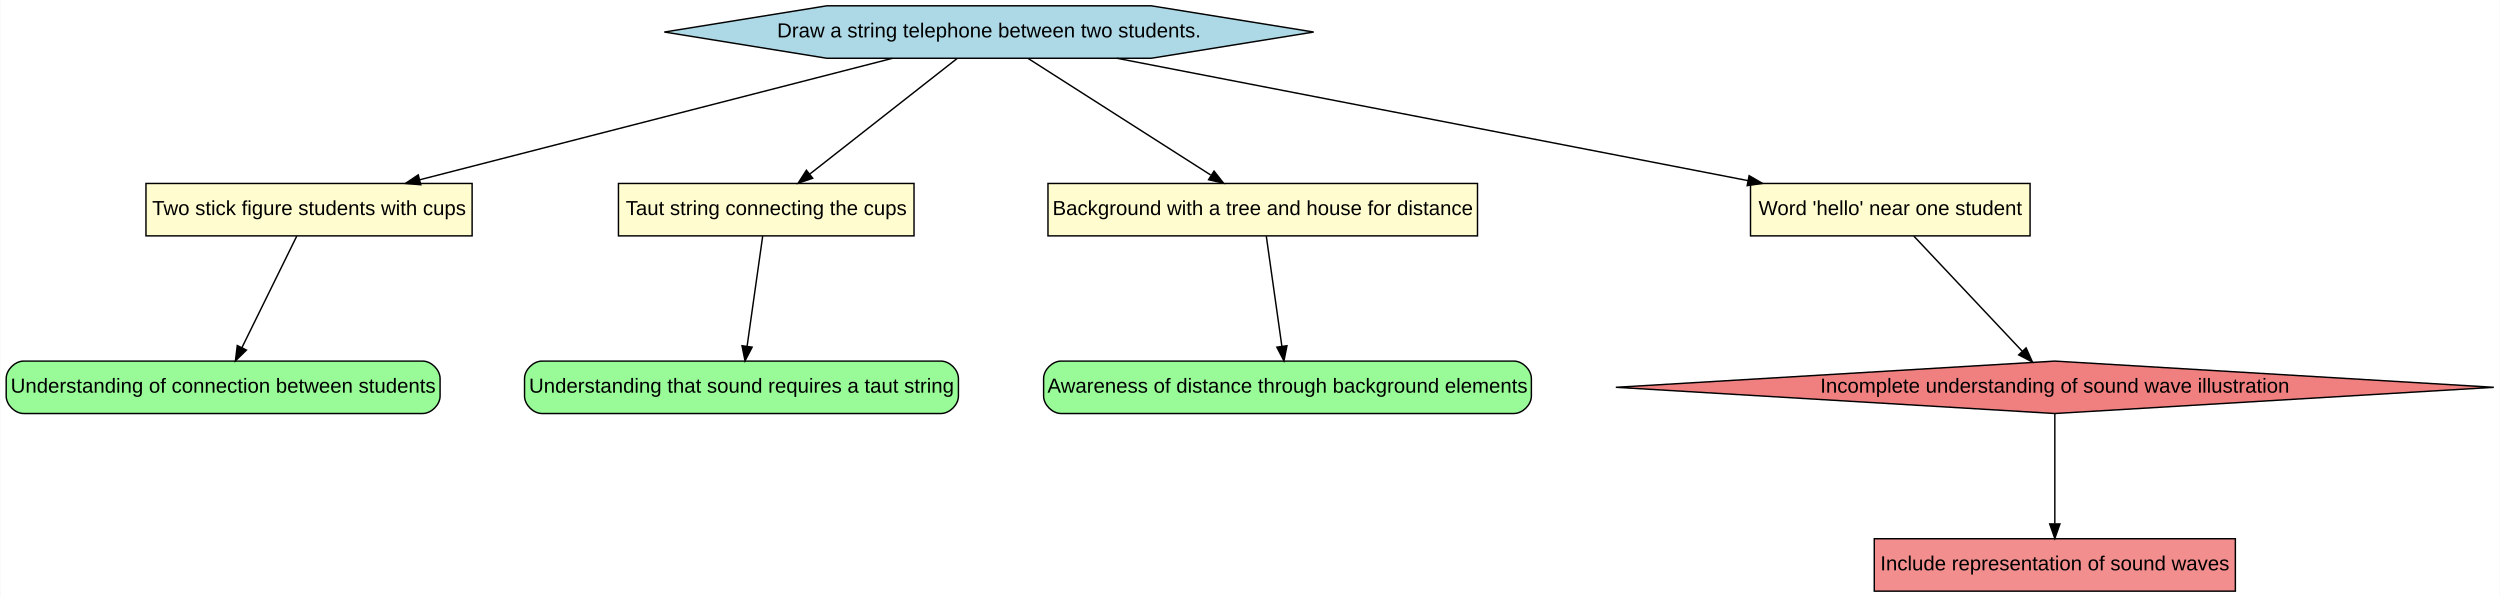
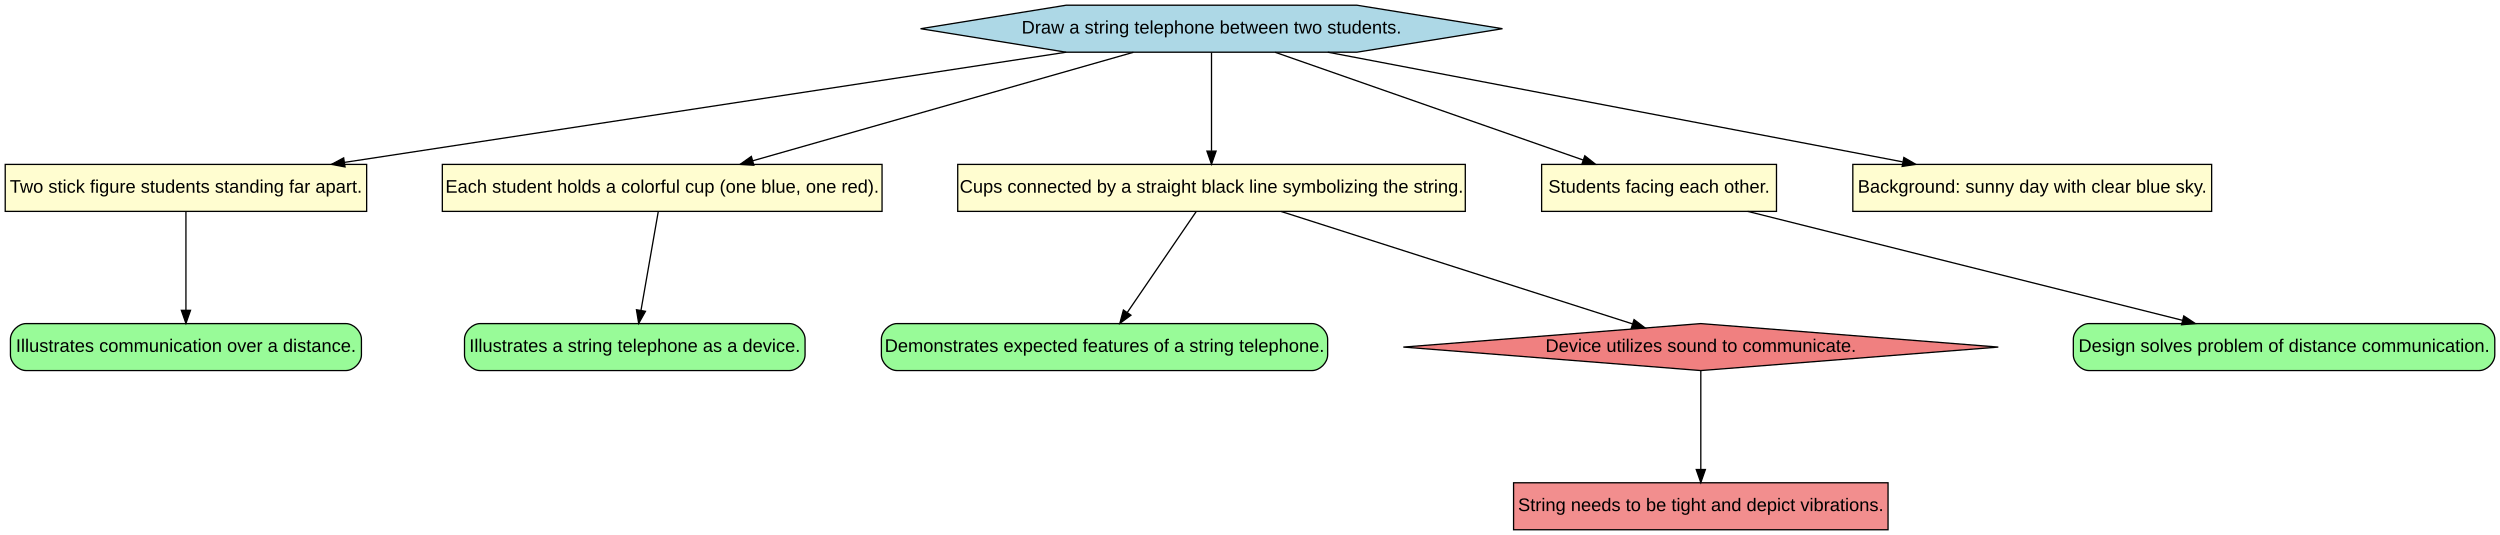
- <svg xmlns="http://www.w3.org/2000/svg" width="1717pt" height="410pt" viewBox="0.00 0.00 1716.50 410.00">
+ <svg xmlns="http://www.w3.org/2000/svg" width="1916pt" height="410pt" viewBox="0.00 0.00 1916.00 410.00">
  <g id="graph0" class="graph" transform="scale(1 1) rotate(0) translate(4 406)">
-     <polygon fill="white" stroke="transparent" points="-4,4 -4,-406 1712.5,-406 1712.5,4 -4,4" />
+     <polygon fill="white" stroke="transparent" points="-4,4 -4,-406 1912,-406 1912,4 -4,4" />
    <g id="node1" class="node">
-       <polygon fill="lightblue" stroke="black" points="898,-384 786.5,-402 563.5,-402 452,-384 563.5,-366 786.5,-366 898,-384" />
-       <text text-anchor="middle" x="675" y="-380.3" font-family="Arial" font-size="14.00">Draw a string telephone between two students.</text>
+       <polygon fill="lightblue" stroke="black" points="1147.5,-384 1036,-402 813,-402 701.5,-384 813,-366 1036,-366 1147.5,-384" />
+       <text text-anchor="middle" x="924.5" y="-380.3" font-family="Arial" font-size="14.00">Draw a string telephone between two students.</text>
    </g>
    <g id="node2" class="node">
-       <polygon fill="#fffdd0" stroke="black" points="320,-280 96,-280 96,-244 320,-244 320,-280" />
-       <text text-anchor="middle" x="208" y="-258.3" font-family="Arial" font-size="14.00">Two stick figure students with cups</text>
+       <polygon fill="#fffdd0" stroke="black" points="277,-280 0,-280 0,-244 277,-244 277,-280" />
+       <text text-anchor="middle" x="138.5" y="-258.3" font-family="Arial" font-size="14.00">Two stick figure students standing far apart.</text>
    </g>
    <g id="edge1" class="edge">
-       <path fill="none" stroke="black" d="M608.59,-365.93C522.91,-343.92 374.2,-305.71 284.07,-282.55" />
-       <polygon fill="black" stroke="black" points="284.74,-279.11 274.18,-280.01 283,-285.89 284.74,-279.11" />
+       <path fill="none" stroke="black" d="M813.14,-366C667,-343.69 411.4,-304.66 260.27,-281.59" />
+       <polygon fill="black" stroke="black" points="260.43,-278.07 250.02,-280.03 259.38,-284.99 260.43,-278.07" />
    </g>
    <g id="node3" class="node">
-       <polygon fill="#fffdd0" stroke="black" points="623.5,-280 420.5,-280 420.5,-244 623.5,-244 623.5,-280" />
-       <text text-anchor="middle" x="522" y="-258.3" font-family="Arial" font-size="14.00">Taut string connecting the cups</text>
+       <polygon fill="#fffdd0" stroke="black" points="672,-280 335,-280 335,-244 672,-244 672,-280" />
+       <text text-anchor="middle" x="503.5" y="-258.3" font-family="Arial" font-size="14.00">Each student holds a colorful cup (one blue, one red).</text>
    </g>
    <g id="edge2" class="edge">
-       <path fill="none" stroke="black" d="M653.08,-365.81C626.49,-344.96 581.56,-309.71 551.83,-286.4" />
-       <polygon fill="black" stroke="black" points="553.91,-283.58 543.88,-280.16 549.59,-289.09 553.91,-283.58" />
+       <path fill="none" stroke="black" d="M864.63,-365.93C787.62,-343.99 654.14,-305.94 572.82,-282.76" />
+       <polygon fill="black" stroke="black" points="573.75,-279.38 563.17,-280.01 571.83,-286.12 573.75,-279.38" />
    </g>
    <g id="node4" class="node">
-       <polygon fill="#fffdd0" stroke="black" points="1010.5,-280 715.5,-280 715.5,-244 1010.5,-244 1010.5,-280" />
-       <text text-anchor="middle" x="863" y="-258.3" font-family="Arial" font-size="14.00">Background with a tree and house for distance</text>
+       <polygon fill="#fffdd0" stroke="black" points="1119,-280 730,-280 730,-244 1119,-244 1119,-280" />
+       <text text-anchor="middle" x="924.5" y="-258.3" font-family="Arial" font-size="14.00">Cups connected by a straight black line symbolizing the string.</text>
    </g>
    <g id="edge3" class="edge">
-       <path fill="none" stroke="black" d="M701.94,-365.81C734.88,-344.78 790.76,-309.11 827.27,-285.8" />
-       <polygon fill="black" stroke="black" points="829.56,-288.49 836.11,-280.16 825.8,-282.59 829.56,-288.49" />
+       <path fill="none" stroke="black" d="M924.5,-365.81C924.5,-346.11 924.5,-313.58 924.5,-290.39" />
+       <polygon fill="black" stroke="black" points="928,-290.16 924.5,-280.16 921,-290.16 928,-290.16" />
    </g>
    <g id="node5" class="node">
-       <polygon fill="#fffdd0" stroke="black" points="1390,-280 1198,-280 1198,-244 1390,-244 1390,-280" />
-       <text text-anchor="middle" x="1294" y="-258.3" font-family="Arial" font-size="14.00">Word 'hello' near one student</text>
+       <polygon fill="#fffdd0" stroke="black" points="1357.5,-280 1177.5,-280 1177.5,-244 1357.5,-244 1357.5,-280" />
+       <text text-anchor="middle" x="1267.5" y="-258.3" font-family="Arial" font-size="14.00">Students facing each other.</text>
    </g>
    <g id="edge4" class="edge">
-       <path fill="none" stroke="black" d="M762.7,-366C877.22,-343.8 1077.1,-305.05 1196.3,-281.94" />
-       <polygon fill="black" stroke="black" points="1197.04,-285.36 1206.2,-280.03 1195.72,-278.49 1197.04,-285.36" />
+       <path fill="none" stroke="black" d="M973.28,-365.93C1035.5,-344.16 1143,-306.56 1209.4,-283.33" />
+       <polygon fill="black" stroke="black" points="1210.61,-286.61 1218.9,-280.01 1208.31,-280.01 1210.61,-286.61" />
    </g>
    <g id="node6" class="node">
-       <path fill="palegreen" stroke="black" d="M286,-158C286,-158 12,-158 12,-158 6,-158 0,-152 0,-146 0,-146 0,-134 0,-134 0,-128 6,-122 12,-122 12,-122 286,-122 286,-122 292,-122 298,-128 298,-134 298,-134 298,-146 298,-146 298,-152 292,-158 286,-158" />
-       <text text-anchor="middle" x="149" y="-136.3" font-family="Arial" font-size="14.00">Understanding of connection between students</text>
+       <polygon fill="#fffdd0" stroke="black" points="1691,-280 1416,-280 1416,-244 1691,-244 1691,-280" />
+       <text text-anchor="middle" x="1553.5" y="-258.3" font-family="Arial" font-size="14.00">Background: sunny day with clear blue sky.</text>
    </g>
    <g id="edge5" class="edge">
-       <path fill="none" stroke="black" d="M199.55,-243.81C189.69,-223.76 173.29,-190.4 161.85,-167.14" />
-       <polygon fill="black" stroke="black" points="164.99,-165.59 157.44,-158.16 158.71,-168.68 164.99,-165.59" />
+       <path fill="none" stroke="black" d="M1013.6,-366C1130,-343.8 1333.1,-305.05 1454.2,-281.94" />
+       <polygon fill="black" stroke="black" points="1455.12,-285.33 1464.3,-280.03 1453.82,-278.45 1455.12,-285.33" />
    </g>
    <g id="node7" class="node">
-       <path fill="palegreen" stroke="black" d="M642,-158C642,-158 368,-158 368,-158 362,-158 356,-152 356,-146 356,-146 356,-134 356,-134 356,-128 362,-122 368,-122 368,-122 642,-122 642,-122 648,-122 654,-128 654,-134 654,-134 654,-146 654,-146 654,-152 648,-158 642,-158" />
-       <text text-anchor="middle" x="505" y="-136.3" font-family="Arial" font-size="14.00">Understanding that sound requires a taut string</text>
+       <path fill="palegreen" stroke="black" d="M261,-158C261,-158 16,-158 16,-158 10,-158 4,-152 4,-146 4,-146 4,-134 4,-134 4,-128 10,-122 16,-122 16,-122 261,-122 261,-122 267,-122 273,-128 273,-134 273,-134 273,-146 273,-146 273,-152 267,-158 261,-158" />
+       <text text-anchor="middle" x="138.5" y="-136.3" font-family="Arial" font-size="14.00">Illustrates communication over a distance.</text>
    </g>
    <g id="edge6" class="edge">
-       <path fill="none" stroke="black" d="M519.56,-243.81C516.76,-224.02 512.12,-191.29 508.84,-168.08" />
-       <polygon fill="black" stroke="black" points="512.3,-167.57 507.43,-158.16 505.37,-168.55 512.3,-167.57" />
+       <path fill="none" stroke="black" d="M138.5,-243.81C138.5,-224.11 138.5,-191.58 138.5,-168.39" />
+       <polygon fill="black" stroke="black" points="142,-168.16 138.5,-158.16 135,-168.16 142,-168.16" />
    </g>
    <g id="node8" class="node">
-       <path fill="palegreen" stroke="black" d="M1035.5,-158C1035.5,-158 724.5,-158 724.5,-158 718.5,-158 712.5,-152 712.5,-146 712.5,-146 712.5,-134 712.5,-134 712.5,-128 718.5,-122 724.5,-122 724.5,-122 1035.5,-122 1035.5,-122 1041.5,-122 1047.5,-128 1047.5,-134 1047.5,-134 1047.5,-146 1047.5,-146 1047.5,-152 1041.5,-158 1035.5,-158" />
-       <text text-anchor="middle" x="880" y="-136.3" font-family="Arial" font-size="14.00">Awareness of distance through background elements</text>
+       <path fill="palegreen" stroke="black" d="M601,-158C601,-158 364,-158 364,-158 358,-158 352,-152 352,-146 352,-146 352,-134 352,-134 352,-128 358,-122 364,-122 364,-122 601,-122 601,-122 607,-122 613,-128 613,-134 613,-134 613,-146 613,-146 613,-152 607,-158 601,-158" />
+       <text text-anchor="middle" x="482.5" y="-136.3" font-family="Arial" font-size="14.00">Illustrates a string telephone as a device.</text>
    </g>
    <g id="edge7" class="edge">
-       <path fill="none" stroke="black" d="M865.44,-243.81C868.24,-224.02 872.88,-191.29 876.16,-168.08" />
-       <polygon fill="black" stroke="black" points="879.63,-168.55 877.57,-158.16 872.7,-167.57 879.63,-168.55" />
+       <path fill="none" stroke="black" d="M500.49,-243.81C497.03,-224.02 491.3,-191.29 487.24,-168.08" />
+       <polygon fill="black" stroke="black" points="490.68,-167.4 485.5,-158.16 483.78,-168.61 490.68,-167.4" />
    </g>
    <g id="node9" class="node">
-       <polygon fill="lightcoral" stroke="black" points="1407,-158 1105.5,-140 1407,-122 1708.5,-140 1407,-158" />
-       <text text-anchor="middle" x="1407" y="-136.3" font-family="Arial" font-size="14.00">Incomplete understanding of sound wave illustration</text>
+       <path fill="palegreen" stroke="black" d="M1001.5,-158C1001.5,-158 683.5,-158 683.5,-158 677.5,-158 671.5,-152 671.5,-146 671.5,-146 671.5,-134 671.5,-134 671.5,-128 677.5,-122 683.5,-122 683.5,-122 1001.5,-122 1001.5,-122 1007.5,-122 1013.5,-128 1013.5,-134 1013.5,-134 1013.5,-146 1013.5,-146 1013.5,-152 1007.5,-158 1001.5,-158" />
+       <text text-anchor="middle" x="842.5" y="-136.3" font-family="Arial" font-size="14.00">Demonstrates expected features of a string telephone.</text>
    </g>
    <g id="edge8" class="edge">
-       <path fill="none" stroke="black" d="M1310.2,-243.81C1329.7,-223.08 1362.6,-188.13 1384.6,-164.81" />
-       <polygon fill="black" stroke="black" points="1387.28,-167.07 1391.6,-157.39 1382.19,-162.26 1387.28,-167.07" />
+       <path fill="none" stroke="black" d="M912.75,-243.81C898.93,-223.58 875.85,-189.81 859.94,-166.52" />
+       <polygon fill="black" stroke="black" points="862.76,-164.44 854.23,-158.16 856.98,-168.39 862.76,-164.44" />
    </g>
    <g id="node10" class="node">
-       <polygon fill="#f28e8e" stroke="black" points="1531,-36 1283,-36 1283,0 1531,0 1531,-36" />
-       <text text-anchor="middle" x="1407" y="-14.3" font-family="Arial" font-size="14.00">Include representation of sound waves</text>
+       <polygon fill="lightcoral" stroke="black" points="1299.5,-158 1071.5,-140 1299.5,-122 1527.5,-140 1299.5,-158" />
+       <text text-anchor="middle" x="1299.5" y="-136.3" font-family="Arial" font-size="14.00">Device utilizes sound to communicate.</text>
    </g>
    <g id="edge9" class="edge">
-       <path fill="none" stroke="black" d="M1407,-121.81C1407,-102.11 1407,-69.58 1407,-46.39" />
-       <polygon fill="black" stroke="black" points="1410.5,-46.16 1407,-36.16 1403.5,-46.16 1410.5,-46.16" />
+       <path fill="none" stroke="black" d="M977.83,-243.93C1049.5,-221.01 1176,-180.51 1247.2,-157.75" />
+       <polygon fill="black" stroke="black" points="1248.35,-161.06 1256.8,-154.66 1246.21,-154.39 1248.35,-161.06" />
+     </g>
+     <g id="node11" class="node">
+       <path fill="palegreen" stroke="black" d="M1896,-158C1896,-158 1597,-158 1597,-158 1591,-158 1585,-152 1585,-146 1585,-146 1585,-134 1585,-134 1585,-128 1591,-122 1597,-122 1597,-122 1896,-122 1896,-122 1902,-122 1908,-128 1908,-134 1908,-134 1908,-146 1908,-146 1908,-152 1902,-158 1896,-158" />
+       <text text-anchor="middle" x="1746.5" y="-136.3" font-family="Arial" font-size="14.00">Design solves problem of distance communication.</text>
+     </g>
+     <g id="edge10" class="edge">
+       <path fill="none" stroke="black" d="M1335.4,-244C1423.3,-221.98 1576.2,-183.68 1668.7,-160.5" />
+       <polygon fill="black" stroke="black" points="1669.66,-163.87 1678.5,-158.03 1667.95,-157.08 1669.66,-163.87" />
+     </g>
+     <g id="node12" class="node">
+       <polygon fill="#f28e8e" stroke="black" points="1443,-36 1156,-36 1156,0 1443,0 1443,-36" />
+       <text text-anchor="middle" x="1299.5" y="-14.3" font-family="Arial" font-size="14.00">String needs to be tight and depict vibrations.</text>
+     </g>
+     <g id="edge11" class="edge">
+       <path fill="none" stroke="black" d="M1299.5,-121.81C1299.5,-102.11 1299.5,-69.58 1299.5,-46.39" />
+       <polygon fill="black" stroke="black" points="1303,-46.16 1299.5,-36.16 1296,-46.16 1303,-46.16" />
    </g>
  </g>
</svg>
